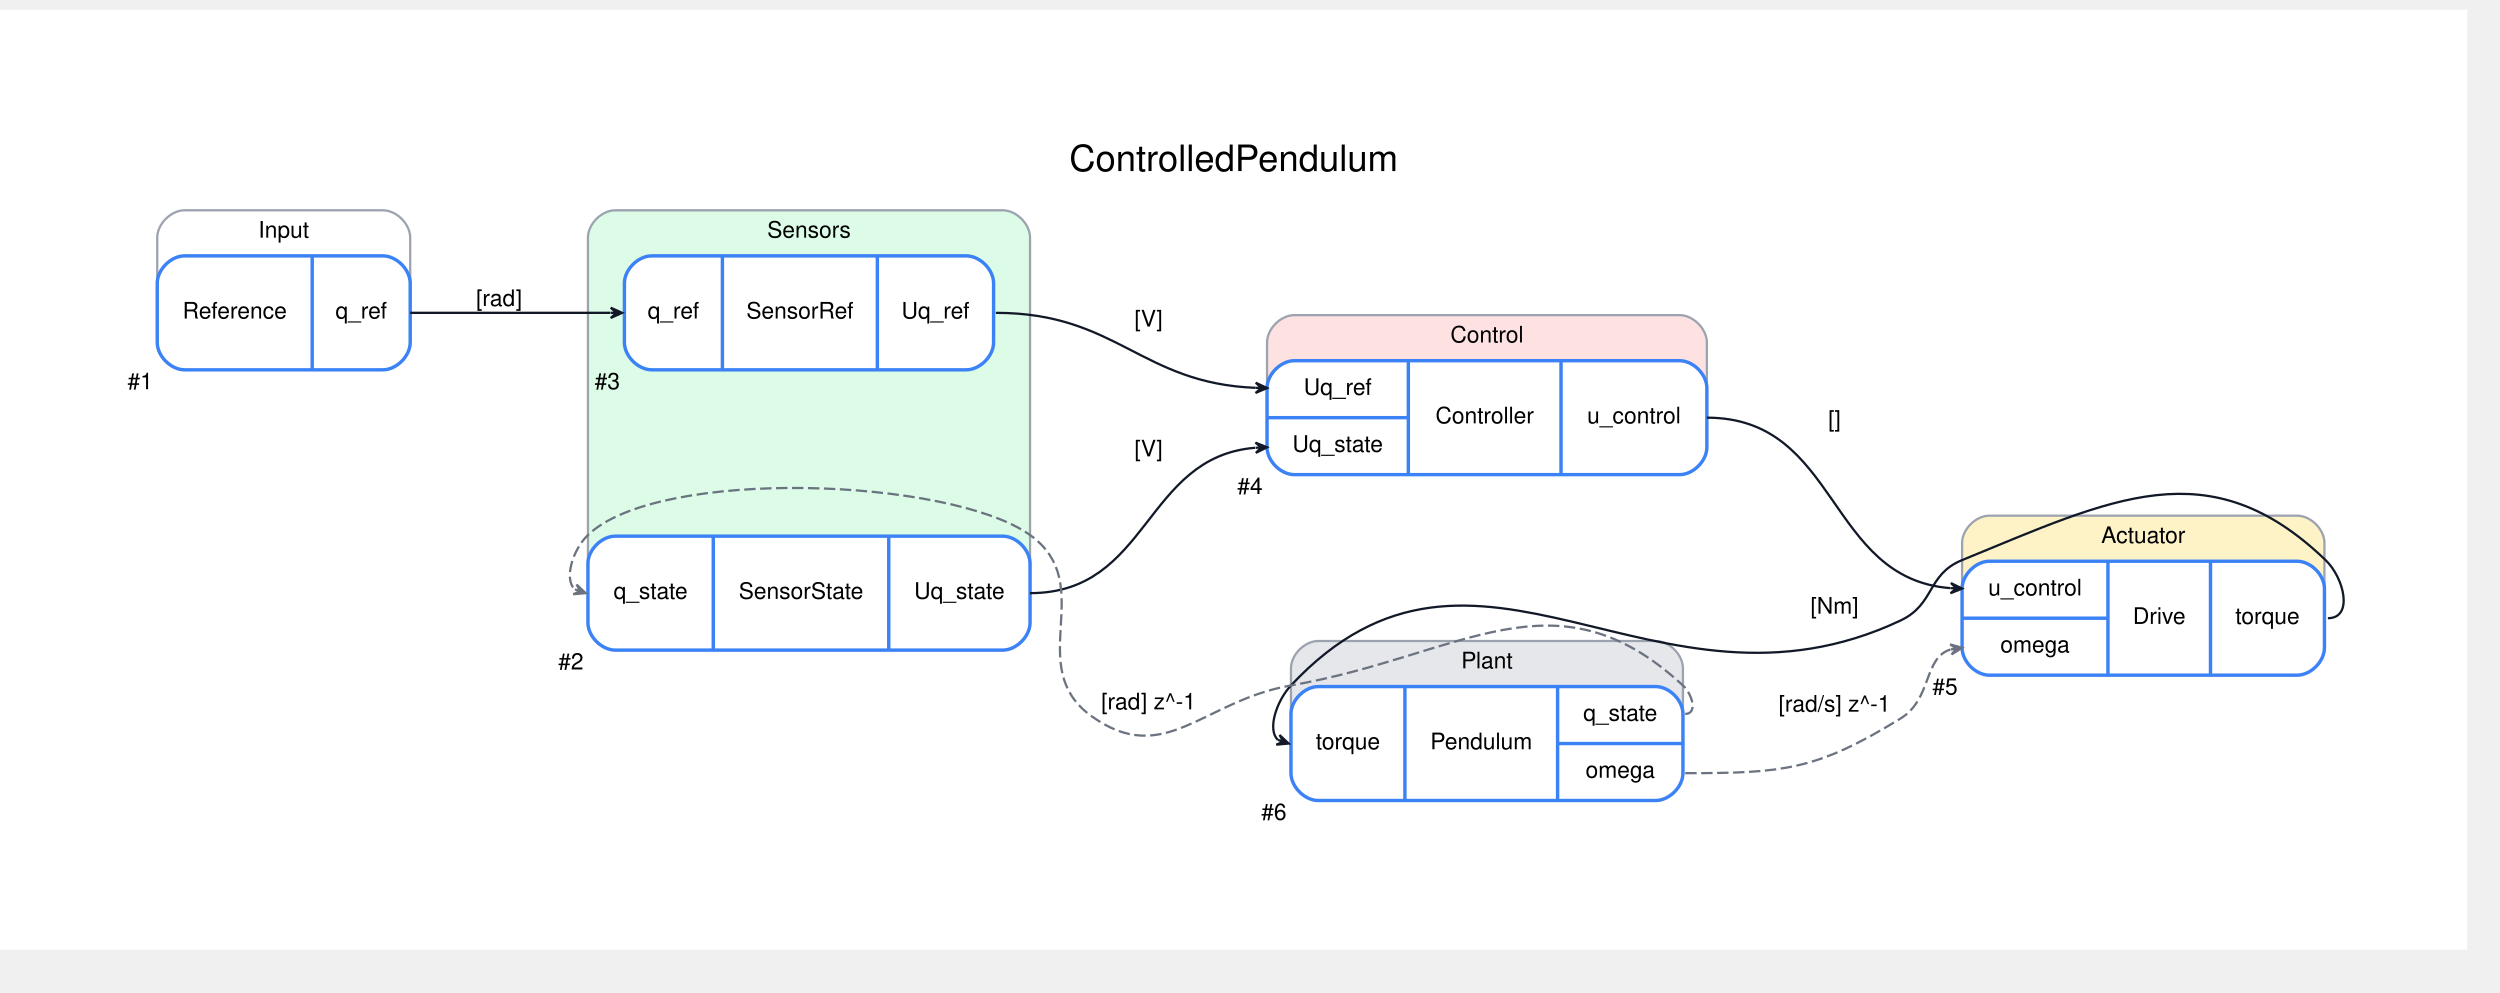
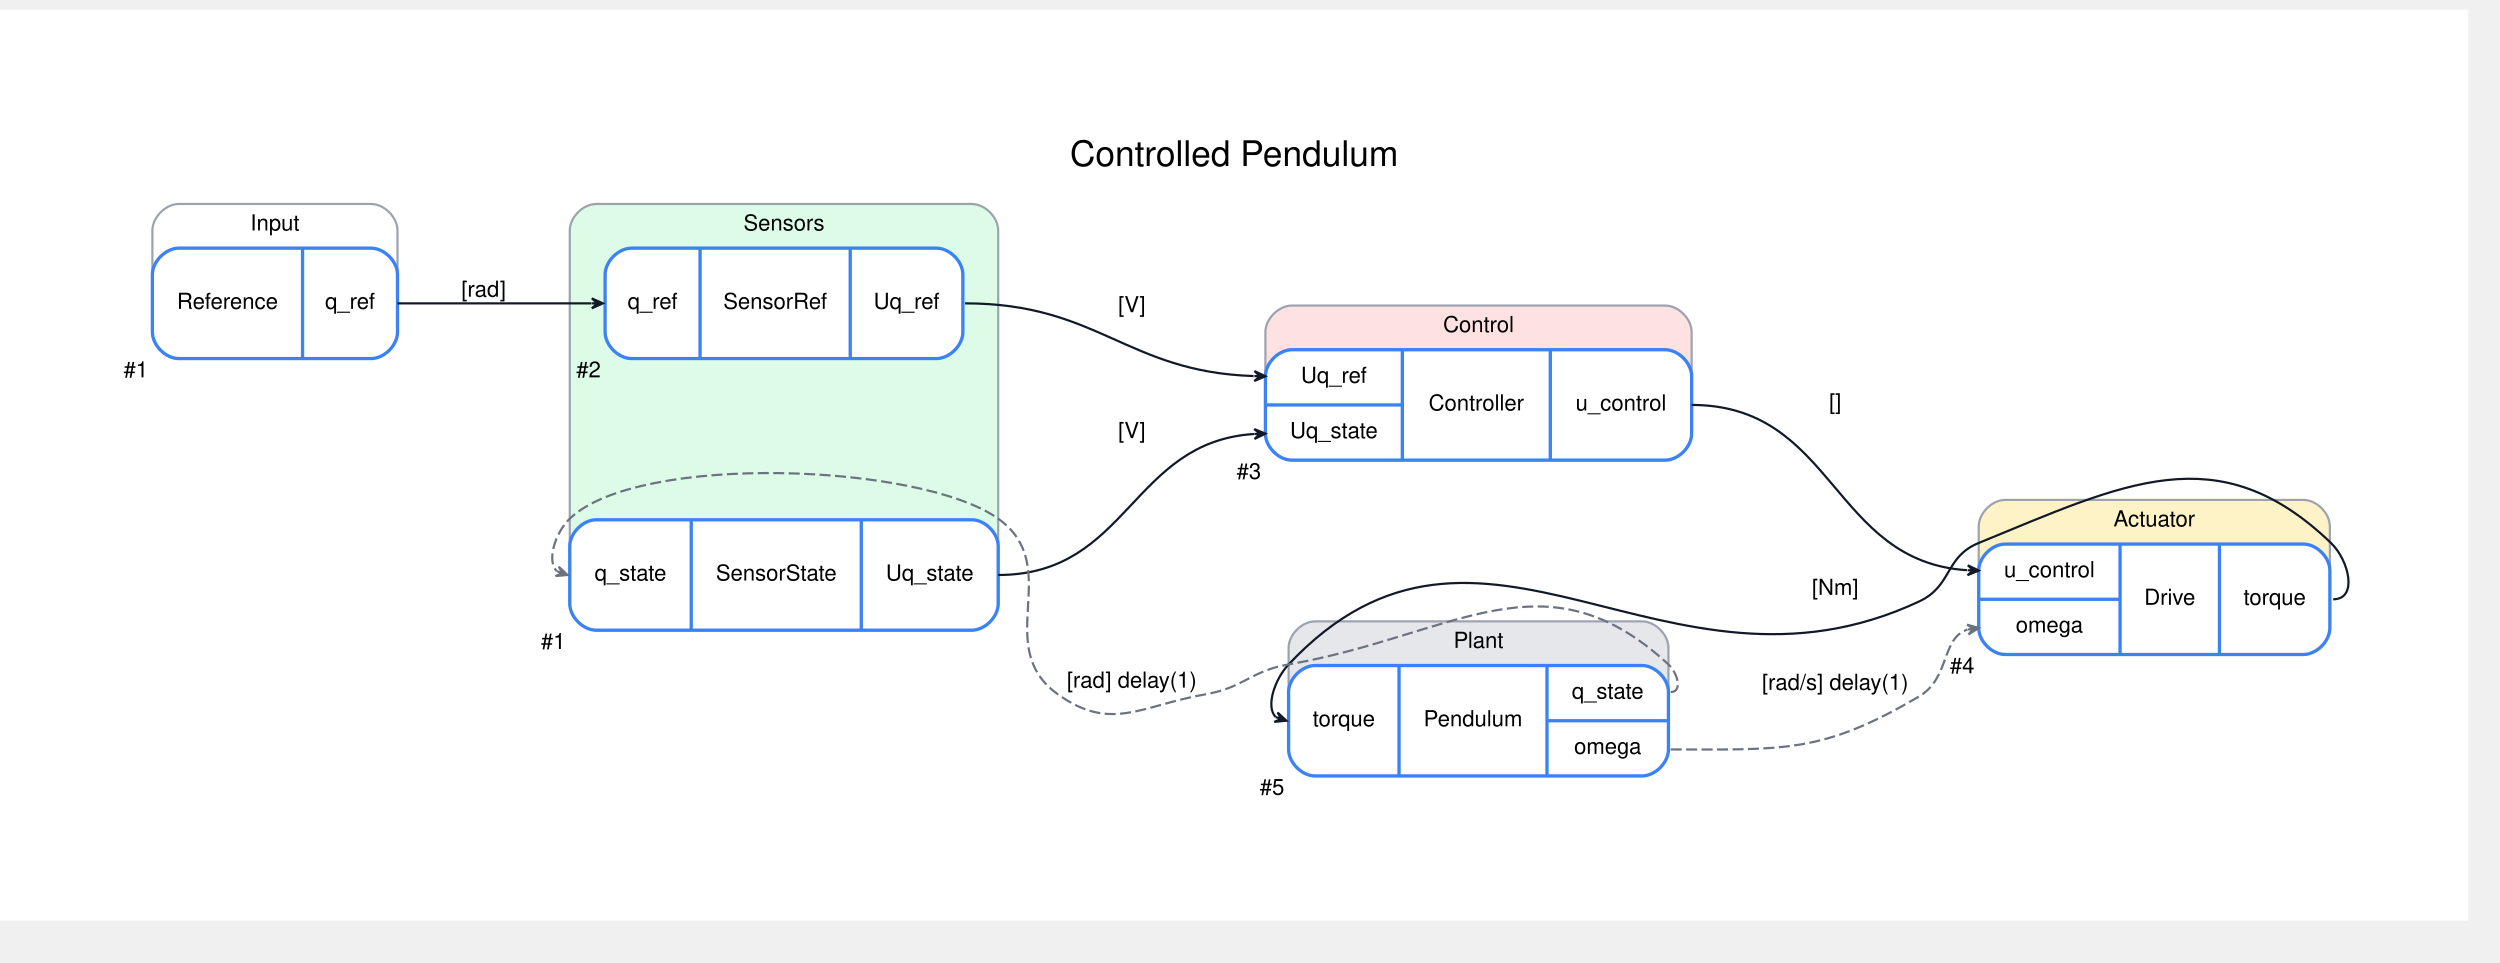
- <svg xmlns="http://www.w3.org/2000/svg" width="1111pt" height="441pt" viewBox="14.40 14.40 1097.04 426.90">
+ <svg xmlns="http://www.w3.org/2000/svg" width="1146pt" height="441pt" viewBox="14.40 14.40 1132.04 426.90">
  <g id="graph0" class="graph" transform="scale(1 1) rotate(0) translate(68.4 372.9)">
-     <polygon fill="white" stroke="transparent" points="-54,54 -54,-358.5 1028.64,-358.5 1028.64,54 -54,54" />
-     <text text-anchor="middle" x="487.32" y="-287.7" font-family="Helvetica,sans-Serif" font-size="16.00">ControlledPendulum</text>
+     <polygon fill="white" stroke="transparent" points="-54,54 -54,-358.5 1063.64,-358.5 1063.64,54 -54,54" />
+     <text text-anchor="middle" x="504.82" y="-287.7" font-family="Helvetica,sans-Serif" font-size="16.00">Controlled Pendulum</text>
    <g id="clust1" class="cluster">
      <path fill="white" stroke="#9ca3af" d="M27,-200.5C27,-200.5 114,-200.5 114,-200.5 120,-200.5 126,-206.5 126,-212.5 126,-212.5 126,-258.5 126,-258.5 126,-264.5 120,-270.5 114,-270.5 114,-270.5 27,-270.5 27,-270.5 21,-270.5 15,-264.5 15,-258.5 15,-258.5 15,-212.5 15,-212.5 15,-206.5 21,-200.5 27,-200.5" />
      <text text-anchor="middle" x="70.5" y="-258.5" font-family="Helvetica,sans-Serif" font-size="10.00">Input</text>
    </g>
    <g id="clust2" class="cluster">
      <path fill="#dcfce7" stroke="#9ca3af" d="M216,-77.5C216,-77.5 386,-77.5 386,-77.5 392,-77.5 398,-83.5 398,-89.5 398,-89.5 398,-258.5 398,-258.5 398,-264.5 392,-270.5 386,-270.5 386,-270.5 216,-270.5 216,-270.5 210,-270.5 204,-264.5 204,-258.5 204,-258.5 204,-89.5 204,-89.5 204,-83.5 210,-77.5 216,-77.5" />
      <text text-anchor="middle" x="301" y="-258.5" font-family="Helvetica,sans-Serif" font-size="10.00">Sensors</text>
    </g>
    <g id="clust3" class="cluster">
-       <path fill="#fee2e2" stroke="#9ca3af" d="M514,-154.5C514,-154.5 683,-154.5 683,-154.5 689,-154.5 695,-160.5 695,-166.5 695,-166.5 695,-212.5 695,-212.5 695,-218.5 689,-224.5 683,-224.5 683,-224.5 514,-224.5 514,-224.5 508,-224.5 502,-218.5 502,-212.5 502,-212.5 502,-166.5 502,-166.5 502,-160.5 508,-154.5 514,-154.5" />
-       <text text-anchor="middle" x="598.5" y="-212.5" font-family="Helvetica,sans-Serif" font-size="10.00">Control</text>
+       <path fill="#fee2e2" stroke="#9ca3af" d="M531,-154.5C531,-154.5 700,-154.5 700,-154.5 706,-154.5 712,-160.5 712,-166.5 712,-166.5 712,-212.5 712,-212.5 712,-218.5 706,-224.5 700,-224.5 700,-224.5 531,-224.5 531,-224.5 525,-224.5 519,-218.5 519,-212.5 519,-212.5 519,-166.5 519,-166.5 519,-160.5 525,-154.5 531,-154.5" />
+       <text text-anchor="middle" x="615.5" y="-212.5" font-family="Helvetica,sans-Serif" font-size="10.00">Control</text>
    </g>
    <g id="clust4" class="cluster">
-       <path fill="#fef3c7" stroke="#9ca3af" d="M819,-66.5C819,-66.5 954,-66.5 954,-66.5 960,-66.5 966,-72.5 966,-78.5 966,-78.5 966,-124.5 966,-124.5 966,-130.5 960,-136.5 954,-136.5 954,-136.5 819,-136.5 819,-136.5 813,-136.5 807,-130.5 807,-124.5 807,-124.5 807,-78.5 807,-78.5 807,-72.5 813,-66.5 819,-66.5" />
-       <text text-anchor="middle" x="886.5" y="-124.5" font-family="Helvetica,sans-Serif" font-size="10.00">Actuator</text>
+       <path fill="#fef3c7" stroke="#9ca3af" d="M854,-66.5C854,-66.5 989,-66.5 989,-66.5 995,-66.5 1001,-72.5 1001,-78.5 1001,-78.5 1001,-124.5 1001,-124.5 1001,-130.5 995,-136.5 989,-136.5 989,-136.5 854,-136.5 854,-136.5 848,-136.5 842,-130.5 842,-124.5 842,-124.5 842,-78.5 842,-78.5 842,-72.5 848,-66.5 854,-66.5" />
+       <text text-anchor="middle" x="921.5" y="-124.5" font-family="Helvetica,sans-Serif" font-size="10.00">Actuator</text>
    </g>
    <g id="clust5" class="cluster">
-       <path fill="#e5e7eb" stroke="#9ca3af" d="M524.5,-11.5C524.5,-11.5 672.5,-11.5 672.5,-11.5 678.5,-11.5 684.5,-17.5 684.5,-23.5 684.5,-23.5 684.5,-69.5 684.5,-69.5 684.5,-75.5 678.5,-81.5 672.5,-81.5 672.5,-81.5 524.5,-81.5 524.5,-81.5 518.5,-81.5 512.5,-75.5 512.5,-69.5 512.5,-69.5 512.5,-23.5 512.5,-23.5 512.5,-17.5 518.5,-11.5 524.5,-11.5" />
-       <text text-anchor="middle" x="598.5" y="-69.5" font-family="Helvetica,sans-Serif" font-size="10.00">Plant</text>
+       <path fill="#e5e7eb" stroke="#9ca3af" d="M541.5,-11.5C541.5,-11.5 689.5,-11.5 689.5,-11.5 695.5,-11.5 701.5,-17.5 701.5,-23.5 701.5,-23.5 701.5,-69.5 701.5,-69.5 701.5,-75.5 695.5,-81.5 689.5,-81.5 689.5,-81.5 541.5,-81.5 541.5,-81.5 535.5,-81.5 529.5,-75.5 529.5,-69.5 529.5,-69.5 529.5,-23.5 529.5,-23.5 529.5,-17.5 535.5,-11.5 541.5,-11.5" />
+       <text text-anchor="middle" x="615.5" y="-69.5" font-family="Helvetica,sans-Serif" font-size="10.00">Plant</text>
    </g>
    <g id="node1" class="node">
      <path fill="white" stroke="#3b82f6" stroke-width="1.5" d="M27,-200.5C27,-200.5 114,-200.5 114,-200.5 120,-200.5 126,-206.5 126,-212.5 126,-212.5 126,-238.5 126,-238.5 126,-244.5 120,-250.5 114,-250.5 114,-250.5 27,-250.5 27,-250.5 21,-250.5 15,-244.5 15,-238.5 15,-238.5 15,-212.5 15,-212.5 15,-206.5 21,-200.5 27,-200.5" />
      <text text-anchor="middle" x="49" y="-223" font-family="Helvetica,sans-Serif" font-size="10.00">Reference</text>
      <polyline fill="none" stroke="#3b82f6" stroke-width="1.5" points="83,-200.5 83,-250.5 " />
      <text text-anchor="middle" x="104.5" y="-223" font-family="Helvetica,sans-Serif" font-size="10.00">q_ref</text>
      <text text-anchor="middle" x="7.5" y="-192" font-family="Helvetica,sans-Serif" font-size="10.00">#1</text>
    </g>
    <g id="node2" class="node">
      <path fill="white" stroke="#3b82f6" stroke-width="1.5" d="M232,-200.5C232,-200.5 370,-200.5 370,-200.5 376,-200.5 382,-206.5 382,-212.5 382,-212.5 382,-238.5 382,-238.5 382,-244.5 376,-250.5 370,-250.5 370,-250.5 232,-250.5 232,-250.5 226,-250.5 220,-244.5 220,-238.5 220,-238.5 220,-212.5 220,-212.5 220,-206.5 226,-200.5 232,-200.5" />
      <text text-anchor="middle" x="241.5" y="-223" font-family="Helvetica,sans-Serif" font-size="10.00">q_ref</text>
      <polyline fill="none" stroke="#3b82f6" stroke-width="1.5" points="263,-200.5 263,-250.5 " />
      <text text-anchor="middle" x="297" y="-223" font-family="Helvetica,sans-Serif" font-size="10.00">SensorRef</text>
      <polyline fill="none" stroke="#3b82f6" stroke-width="1.5" points="331,-200.5 331,-250.5 " />
      <text text-anchor="middle" x="356.5" y="-223" font-family="Helvetica,sans-Serif" font-size="10.00">Uq_ref</text>
-       <text text-anchor="middle" x="212.5" y="-192" font-family="Helvetica,sans-Serif" font-size="10.00">#3</text>
+       <text text-anchor="middle" x="212.5" y="-192" font-family="Helvetica,sans-Serif" font-size="10.00">#2</text>
    </g>
-     <g id="edge6" class="edge">
+     <g id="edge7" class="edge">
      <path fill="none" stroke="#111827" d="M126,-225.5C165.56,-225.5 176.72,-225.5 213.84,-225.5" />
      <polygon fill="#111827" stroke="#111827" points="219,-225.5 214,-227.75 216.5,-225.5 214,-225.5 214,-225.5 214,-225.5 216.5,-225.5 214,-223.25 219,-225.5 219,-225.5" />
      <text text-anchor="middle" x="165" y="-228.5" font-family="Helvetica,sans-Serif" font-size="10.00">[rad]</text>
    </g>
    <g id="node4" class="node">
-       <path fill="white" stroke="#3b82f6" stroke-width="1.5" d="M514,-154.5C514,-154.5 683,-154.5 683,-154.5 689,-154.5 695,-160.5 695,-166.5 695,-166.5 695,-192.5 695,-192.5 695,-198.5 689,-204.5 683,-204.5 683,-204.5 514,-204.5 514,-204.5 508,-204.5 502,-198.5 502,-192.5 502,-192.5 502,-166.5 502,-166.5 502,-160.5 508,-154.5 514,-154.5" />
-       <text text-anchor="middle" x="533" y="-189.5" font-family="Helvetica,sans-Serif" font-size="10.00">Uq_ref</text>
-       <polyline fill="none" stroke="#3b82f6" stroke-width="1.5" points="502,-179.5 564,-179.5 " />
-       <text text-anchor="middle" x="533" y="-164.5" font-family="Helvetica,sans-Serif" font-size="10.00">Uq_state</text>
-       <polyline fill="none" stroke="#3b82f6" stroke-width="1.5" points="564,-154.5 564,-204.5 " />
-       <text text-anchor="middle" x="597.5" y="-177" font-family="Helvetica,sans-Serif" font-size="10.00">Controller</text>
-       <polyline fill="none" stroke="#3b82f6" stroke-width="1.5" points="631,-154.5 631,-204.5 " />
-       <text text-anchor="middle" x="663" y="-177" font-family="Helvetica,sans-Serif" font-size="10.00">u_control</text>
-       <text text-anchor="middle" x="494.5" y="-146" font-family="Helvetica,sans-Serif" font-size="10.00">#4</text>
+       <path fill="white" stroke="#3b82f6" stroke-width="1.5" d="M531,-154.5C531,-154.5 700,-154.5 700,-154.5 706,-154.5 712,-160.5 712,-166.5 712,-166.5 712,-192.5 712,-192.5 712,-198.5 706,-204.5 700,-204.5 700,-204.5 531,-204.5 531,-204.5 525,-204.5 519,-198.5 519,-192.5 519,-192.5 519,-166.5 519,-166.5 519,-160.5 525,-154.5 531,-154.5" />
+       <text text-anchor="middle" x="550" y="-189.5" font-family="Helvetica,sans-Serif" font-size="10.00">Uq_ref</text>
+       <polyline fill="none" stroke="#3b82f6" stroke-width="1.5" points="519,-179.5 581,-179.5 " />
+       <text text-anchor="middle" x="550" y="-164.5" font-family="Helvetica,sans-Serif" font-size="10.00">Uq_state</text>
+       <polyline fill="none" stroke="#3b82f6" stroke-width="1.5" points="581,-154.5 581,-204.5 " />
+       <text text-anchor="middle" x="614.5" y="-177" font-family="Helvetica,sans-Serif" font-size="10.00">Controller</text>
+       <polyline fill="none" stroke="#3b82f6" stroke-width="1.5" points="648,-154.5 648,-204.5 " />
+       <text text-anchor="middle" x="680" y="-177" font-family="Helvetica,sans-Serif" font-size="10.00">u_control</text>
+       <text text-anchor="middle" x="511.5" y="-146" font-family="Helvetica,sans-Serif" font-size="10.00">#3</text>
    </g>
-     <g id="edge2" class="edge">
-       <path fill="none" stroke="#111827" d="M383,-225.5C436.17,-225.5 446.49,-194.53 496.99,-192.59" />
-       <polygon fill="#111827" stroke="#111827" points="502,-192.5 497.04,-194.84 499.5,-192.55 497,-192.59 497,-192.59 497,-192.59 499.5,-192.55 496.96,-190.34 502,-192.5 502,-192.5" />
-       <text text-anchor="middle" x="450" y="-219.5" font-family="Helvetica,sans-Serif" font-size="10.00">[V]</text>
+     <g id="edge1" class="edge">
+       <path fill="none" stroke="#111827" d="M383,-225.5C443.38,-225.5 456.08,-194.41 513.66,-192.58" />
+       <polygon fill="#111827" stroke="#111827" points="519,-192.5 514.04,-194.83 516.5,-192.54 514,-192.58 514,-192.58 514,-192.58 516.5,-192.54 513.97,-190.33 519,-192.5 519,-192.5" />
+       <text text-anchor="middle" x="458.5" y="-221.5" font-family="Helvetica,sans-Serif" font-size="10.00">[V]</text>
    </g>
    <g id="node3" class="node">
      <path fill="white" stroke="#3b82f6" stroke-width="1.5" d="M216,-77.5C216,-77.5 386,-77.5 386,-77.5 392,-77.5 398,-83.5 398,-89.5 398,-89.5 398,-115.5 398,-115.5 398,-121.5 392,-127.5 386,-127.5 386,-127.5 216,-127.5 216,-127.5 210,-127.5 204,-121.5 204,-115.5 204,-115.5 204,-89.5 204,-89.5 204,-83.5 210,-77.5 216,-77.5" />
      <text text-anchor="middle" x="231.5" y="-100" font-family="Helvetica,sans-Serif" font-size="10.00">q_state</text>
      <polyline fill="none" stroke="#3b82f6" stroke-width="1.5" points="259,-77.5 259,-127.5 " />
      <text text-anchor="middle" x="297.5" y="-100" font-family="Helvetica,sans-Serif" font-size="10.00">SensorState</text>
      <polyline fill="none" stroke="#3b82f6" stroke-width="1.5" points="336,-77.5 336,-127.5 " />
      <text text-anchor="middle" x="367" y="-100" font-family="Helvetica,sans-Serif" font-size="10.00">Uq_state</text>
-       <text text-anchor="middle" x="196.5" y="-69" font-family="Helvetica,sans-Serif" font-size="10.00">#2</text>
+       <text text-anchor="middle" x="196.5" y="-69" font-family="Helvetica,sans-Serif" font-size="10.00">#1</text>
+     </g>
+     <g id="edge5" class="edge">
+       <path fill="none" stroke="#111827" d="M398,-102.5C457.05,-102.5 458.15,-162.8 513.81,-166.34" />
+       <polygon fill="#111827" stroke="#111827" points="519,-166.5 513.93,-168.59 516.5,-166.42 514,-166.34 514,-166.34 514,-166.34 516.5,-166.42 514.07,-164.1 519,-166.5 519,-166.5" />
+       <text text-anchor="middle" x="458.5" y="-164.5" font-family="Helvetica,sans-Serif" font-size="10.00">[V]</text>
+     </g>
+     <g id="node5" class="node">
+       <path fill="white" stroke="#3b82f6" stroke-width="1.5" d="M854,-66.5C854,-66.5 989,-66.5 989,-66.5 995,-66.5 1001,-72.5 1001,-78.5 1001,-78.5 1001,-104.5 1001,-104.5 1001,-110.5 995,-116.5 989,-116.5 989,-116.5 854,-116.5 854,-116.5 848,-116.5 842,-110.5 842,-104.5 842,-104.5 842,-78.5 842,-78.5 842,-72.5 848,-66.5 854,-66.5" />
+       <text text-anchor="middle" x="874" y="-101.5" font-family="Helvetica,sans-Serif" font-size="10.00">u_control</text>
+       <polyline fill="none" stroke="#3b82f6" stroke-width="1.5" points="842,-91.5 906,-91.5 " />
+       <text text-anchor="middle" x="874" y="-76.5" font-family="Helvetica,sans-Serif" font-size="10.00">omega</text>
+       <polyline fill="none" stroke="#3b82f6" stroke-width="1.5" points="906,-66.5 906,-116.5 " />
+       <text text-anchor="middle" x="928.5" y="-89" font-family="Helvetica,sans-Serif" font-size="10.00">Drive</text>
+       <polyline fill="none" stroke="#3b82f6" stroke-width="1.5" points="951,-66.5 951,-116.5 " />
+       <text text-anchor="middle" x="976" y="-89" font-family="Helvetica,sans-Serif" font-size="10.00">torque</text>
+       <text text-anchor="middle" x="834.5" y="-58" font-family="Helvetica,sans-Serif" font-size="10.00">#4</text>
+     </g>
+     <g id="edge3" class="edge">
+       <path fill="none" stroke="#111827" d="M712,-179.5C776.88,-179.5 775.43,-108.55 836.68,-104.67" />
+       <polygon fill="#111827" stroke="#111827" points="842,-104.5 837.07,-106.9 839.5,-104.58 837,-104.66 837,-104.66 837,-104.66 839.5,-104.58 836.93,-102.41 842,-104.5 842,-104.5" />
+       <text text-anchor="middle" x="777" y="-177.5" font-family="Helvetica,sans-Serif" font-size="10.00">[]</text>
+     </g>
+     <g id="node6" class="node">
+       <path fill="white" stroke="#3b82f6" stroke-width="1.5" d="M541.5,-11.5C541.5,-11.5 689.5,-11.5 689.5,-11.5 695.5,-11.5 701.5,-17.5 701.5,-23.5 701.5,-23.5 701.5,-49.5 701.5,-49.5 701.5,-55.5 695.5,-61.5 689.5,-61.5 689.5,-61.5 541.5,-61.5 541.5,-61.5 535.5,-61.5 529.5,-55.5 529.5,-49.5 529.5,-49.5 529.5,-23.5 529.5,-23.5 529.5,-17.5 535.5,-11.5 541.5,-11.5" />
+       <text text-anchor="middle" x="554.5" y="-34" font-family="Helvetica,sans-Serif" font-size="10.00">torque</text>
+       <polyline fill="none" stroke="#3b82f6" stroke-width="1.5" points="579.5,-11.5 579.5,-61.5 " />
+       <text text-anchor="middle" x="613" y="-34" font-family="Helvetica,sans-Serif" font-size="10.00">Pendulum</text>
+       <polyline fill="none" stroke="#3b82f6" stroke-width="1.5" points="646.5,-11.5 646.5,-61.5 " />
+       <text text-anchor="middle" x="674" y="-46.5" font-family="Helvetica,sans-Serif" font-size="10.00">q_state</text>
+       <polyline fill="none" stroke="#3b82f6" stroke-width="1.5" points="646.5,-36.5 701.5,-36.5 " />
+       <text text-anchor="middle" x="674" y="-21.5" font-family="Helvetica,sans-Serif" font-size="10.00">omega</text>
+       <text text-anchor="middle" x="522" y="-3" font-family="Helvetica,sans-Serif" font-size="10.00">#5</text>
    </g>
    <g id="edge4" class="edge">
-       <path fill="none" stroke="#111827" d="M398,-102.5C450.47,-102.5 447.96,-162.32 496.78,-166.29" />
-       <polygon fill="#111827" stroke="#111827" points="502,-166.5 496.91,-168.55 499.5,-166.4 497,-166.3 497,-166.3 497,-166.3 499.5,-166.4 497.09,-164.05 502,-166.5 502,-166.5" />
-       <text text-anchor="middle" x="450" y="-162.5" font-family="Helvetica,sans-Serif" font-size="10.00">[V]</text>
+       <path fill="none" stroke="#111827" d="M1002.5,-91.5C1013.84,-91.5 1009.68,-109.14 1001.5,-117 950.4,-166.13 907.62,-143.82 842,-117 826.44,-110.64 830.23,-97.63 815,-90.5 699.51,-36.44 616.91,-154.85 529.5,-62 523.18,-55.29 518.98,-42.65 523.71,-38.15" />
+       <polygon fill="#111827" stroke="#111827" points="528.5,-36.5 524.5,-40.25 526.14,-37.31 523.77,-38.13 523.77,-38.13 523.77,-38.13 526.14,-37.31 523.04,-36 528.5,-36.5 528.5,-36.5" />
+       <text text-anchor="middle" x="777" y="-93.5" font-family="Helvetica,sans-Serif" font-size="10.00">[Nm]</text>
    </g>
-     <g id="node5" class="node">
-       <path fill="white" stroke="#3b82f6" stroke-width="1.5" d="M819,-66.5C819,-66.5 954,-66.5 954,-66.5 960,-66.5 966,-72.5 966,-78.5 966,-78.5 966,-104.5 966,-104.5 966,-110.5 960,-116.5 954,-116.5 954,-116.5 819,-116.5 819,-116.5 813,-116.5 807,-110.5 807,-104.5 807,-104.5 807,-78.5 807,-78.5 807,-72.5 813,-66.5 819,-66.5" />
-       <text text-anchor="middle" x="839" y="-101.5" font-family="Helvetica,sans-Serif" font-size="10.00">u_control</text>
-       <polyline fill="none" stroke="#3b82f6" stroke-width="1.5" points="807,-91.5 871,-91.5 " />
-       <text text-anchor="middle" x="839" y="-76.5" font-family="Helvetica,sans-Serif" font-size="10.00">omega</text>
-       <polyline fill="none" stroke="#3b82f6" stroke-width="1.5" points="871,-66.5 871,-116.5 " />
-       <text text-anchor="middle" x="893.5" y="-89" font-family="Helvetica,sans-Serif" font-size="10.00">Drive</text>
-       <polyline fill="none" stroke="#3b82f6" stroke-width="1.5" points="916,-66.5 916,-116.5 " />
-       <text text-anchor="middle" x="941" y="-89" font-family="Helvetica,sans-Serif" font-size="10.00">torque</text>
-       <text text-anchor="middle" x="799.5" y="-58" font-family="Helvetica,sans-Serif" font-size="10.00">#5</text>
+     <g id="edge2" class="edge">
+       <path fill="none" stroke="#6b7280" stroke-dasharray="5,2" d="M702.5,-49.5C708.07,-49.5 705.6,-58.22 701.5,-62 645.33,-113.85 604.81,-75.14 529.5,-62 512.05,-58.95 509.45,-51.55 492,-48.5 462.67,-43.38 449.21,-31.16 425,-48.5 394.67,-70.23 428.33,-106.27 398,-128 362.96,-153.11 235.08,-157.88 204,-128 197.36,-121.61 193.36,-108.77 198.18,-104.18" />
+       <polygon fill="#6b7280" stroke="#6b7280" points="203,-102.5 199.02,-106.27 200.64,-103.32 198.28,-104.15 198.28,-104.15 198.28,-104.15 200.64,-103.32 197.54,-102.02 203,-102.5 203,-102.5" />
+       <text text-anchor="middle" x="458.5" y="-51.5" font-family="Helvetica,sans-Serif" font-size="10.00">[rad] delay(1)</text>
    </g>
-     <g id="edge3" class="edge">
-       <path fill="none" stroke="#111827" d="M695,-179.5C753.15,-179.5 747.49,-108.83 801.91,-104.69" />
-       <polygon fill="#111827" stroke="#111827" points="807,-104.5 802.09,-106.93 804.5,-104.59 802,-104.69 802,-104.69 802,-104.69 804.5,-104.59 801.92,-102.44 807,-104.5 807,-104.5" />
-       <text text-anchor="middle" x="751" y="-175.5" font-family="Helvetica,sans-Serif" font-size="10.00">[]</text>
-     </g>
-     <g id="node6" class="node">
-       <path fill="white" stroke="#3b82f6" stroke-width="1.5" d="M524.5,-11.5C524.5,-11.5 672.5,-11.5 672.5,-11.5 678.5,-11.5 684.5,-17.5 684.5,-23.5 684.5,-23.5 684.5,-49.5 684.5,-49.5 684.5,-55.5 678.5,-61.5 672.5,-61.5 672.5,-61.5 524.5,-61.5 524.5,-61.5 518.5,-61.5 512.5,-55.5 512.5,-49.5 512.5,-49.5 512.5,-23.5 512.5,-23.5 512.5,-17.5 518.5,-11.5 524.5,-11.5" />
-       <text text-anchor="middle" x="537.5" y="-34" font-family="Helvetica,sans-Serif" font-size="10.00">torque</text>
-       <polyline fill="none" stroke="#3b82f6" stroke-width="1.5" points="562.5,-11.5 562.5,-61.5 " />
-       <text text-anchor="middle" x="596" y="-34" font-family="Helvetica,sans-Serif" font-size="10.00">Pendulum</text>
-       <polyline fill="none" stroke="#3b82f6" stroke-width="1.5" points="629.5,-11.5 629.5,-61.5 " />
-       <text text-anchor="middle" x="657" y="-46.5" font-family="Helvetica,sans-Serif" font-size="10.00">q_state</text>
-       <polyline fill="none" stroke="#3b82f6" stroke-width="1.5" points="629.5,-36.5 684.5,-36.5 " />
-       <text text-anchor="middle" x="657" y="-21.5" font-family="Helvetica,sans-Serif" font-size="10.00">omega</text>
-       <text text-anchor="middle" x="505" y="-3" font-family="Helvetica,sans-Serif" font-size="10.00">#6</text>
-     </g>
-     <g id="edge5" class="edge">
-       <path fill="none" stroke="#111827" d="M967.5,-91.5C978.84,-91.5 974.68,-109.14 966.5,-117 915.4,-166.13 872.62,-143.82 807,-117 791.44,-110.64 795.2,-97.68 780,-90.5 671.88,-39.46 594.17,-149.32 512.5,-62 506.21,-55.27 501.99,-42.64 506.72,-38.14" />
-       <polygon fill="#111827" stroke="#111827" points="511.5,-36.5 507.5,-40.25 509.14,-37.31 506.77,-38.12 506.77,-38.12 506.77,-38.12 509.14,-37.31 506.04,-36 511.5,-36.5 511.5,-36.5" />
-       <text text-anchor="middle" x="751" y="-93.5" font-family="Helvetica,sans-Serif" font-size="10.00">[Nm]</text>
-     </g>
-     <g id="edge1" class="edge">
-       <path fill="none" stroke="#6b7280" stroke-dasharray="5,2" d="M685.5,-49.5C691.07,-49.5 688.6,-58.22 684.5,-62 628.33,-113.85 587.81,-75.14 512.5,-62 473.74,-55.24 456.99,-25.58 425,-48.5 394.67,-70.23 428.33,-106.27 398,-128 362.96,-153.11 235.08,-157.88 204,-128 197.36,-121.61 193.36,-108.77 198.18,-104.18" />
-       <polygon fill="#6b7280" stroke="#6b7280" points="203,-102.5 199.02,-106.27 200.64,-103.32 198.28,-104.15 198.28,-104.15 198.28,-104.15 200.64,-103.32 197.54,-102.02 203,-102.5 203,-102.5" />
-       <text text-anchor="middle" x="450" y="-51.5" font-family="Helvetica,sans-Serif" font-size="10.00">[rad] z^-1</text>
-     </g>
-     <g id="edge7" class="edge">
-       <path fill="none" stroke="#6b7280" stroke-dasharray="5,2" d="M685.5,-23.5C728.83,-23.5 743.09,-24.8 780,-47.5 793.86,-56.03 789.96,-73.95 801.84,-77.77" />
-       <polygon fill="#6b7280" stroke="#6b7280" points="807,-78.5 801.74,-80.03 804.52,-78.15 802.05,-77.8 802.05,-77.8 802.05,-77.8 804.52,-78.15 802.36,-75.58 807,-78.5 807,-78.5" />
-       <text text-anchor="middle" x="751" y="-50.5" font-family="Helvetica,sans-Serif" font-size="10.00">[rad/s] z^-1</text>
+     <g id="edge6" class="edge">
+       <path fill="none" stroke="#6b7280" stroke-dasharray="5,2" d="M702.5,-23.5C753.63,-23.5 770.95,-21.56 815,-47.5 829.02,-55.76 824.99,-73.9 836.85,-77.76" />
+       <polygon fill="#6b7280" stroke="#6b7280" points="842,-78.5 836.73,-80.02 839.53,-78.15 837.05,-77.79 837.05,-77.79 837.05,-77.79 839.53,-78.15 837.37,-75.57 842,-78.5 842,-78.5" />
+       <text text-anchor="middle" x="777" y="-50.5" font-family="Helvetica,sans-Serif" font-size="10.00">[rad/s] delay(1)</text>
    </g>
  </g>
</svg>
